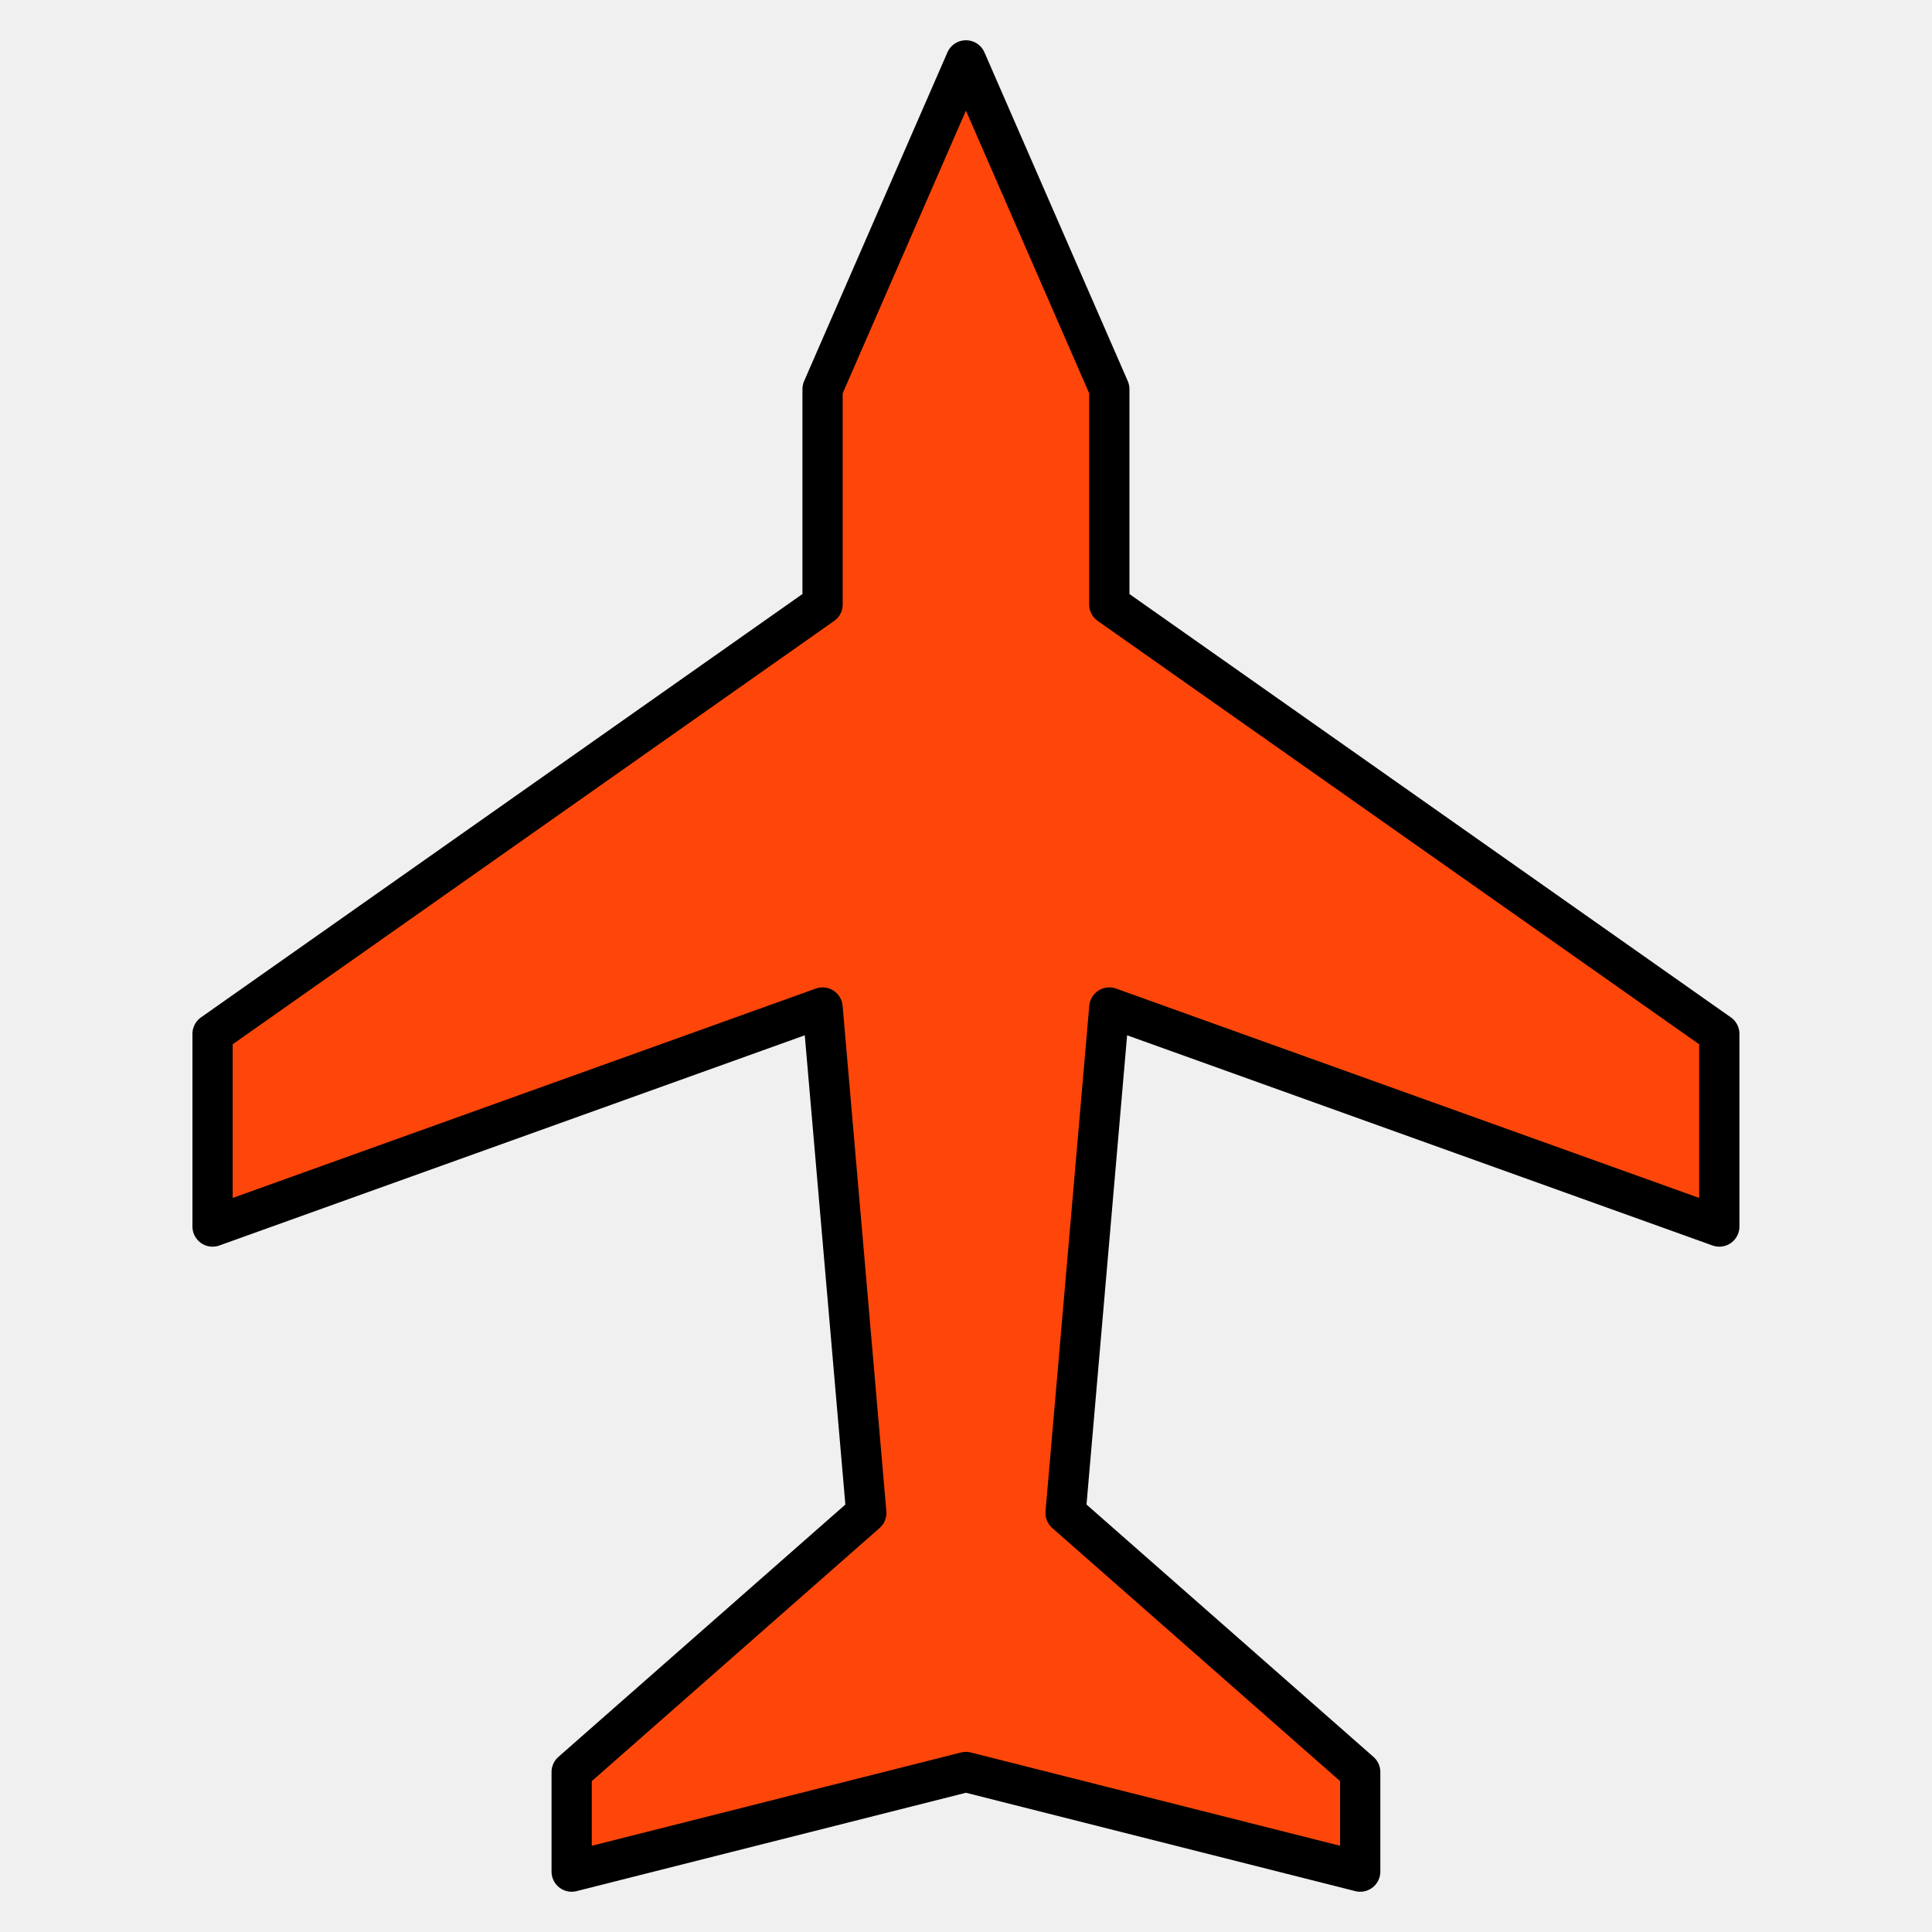
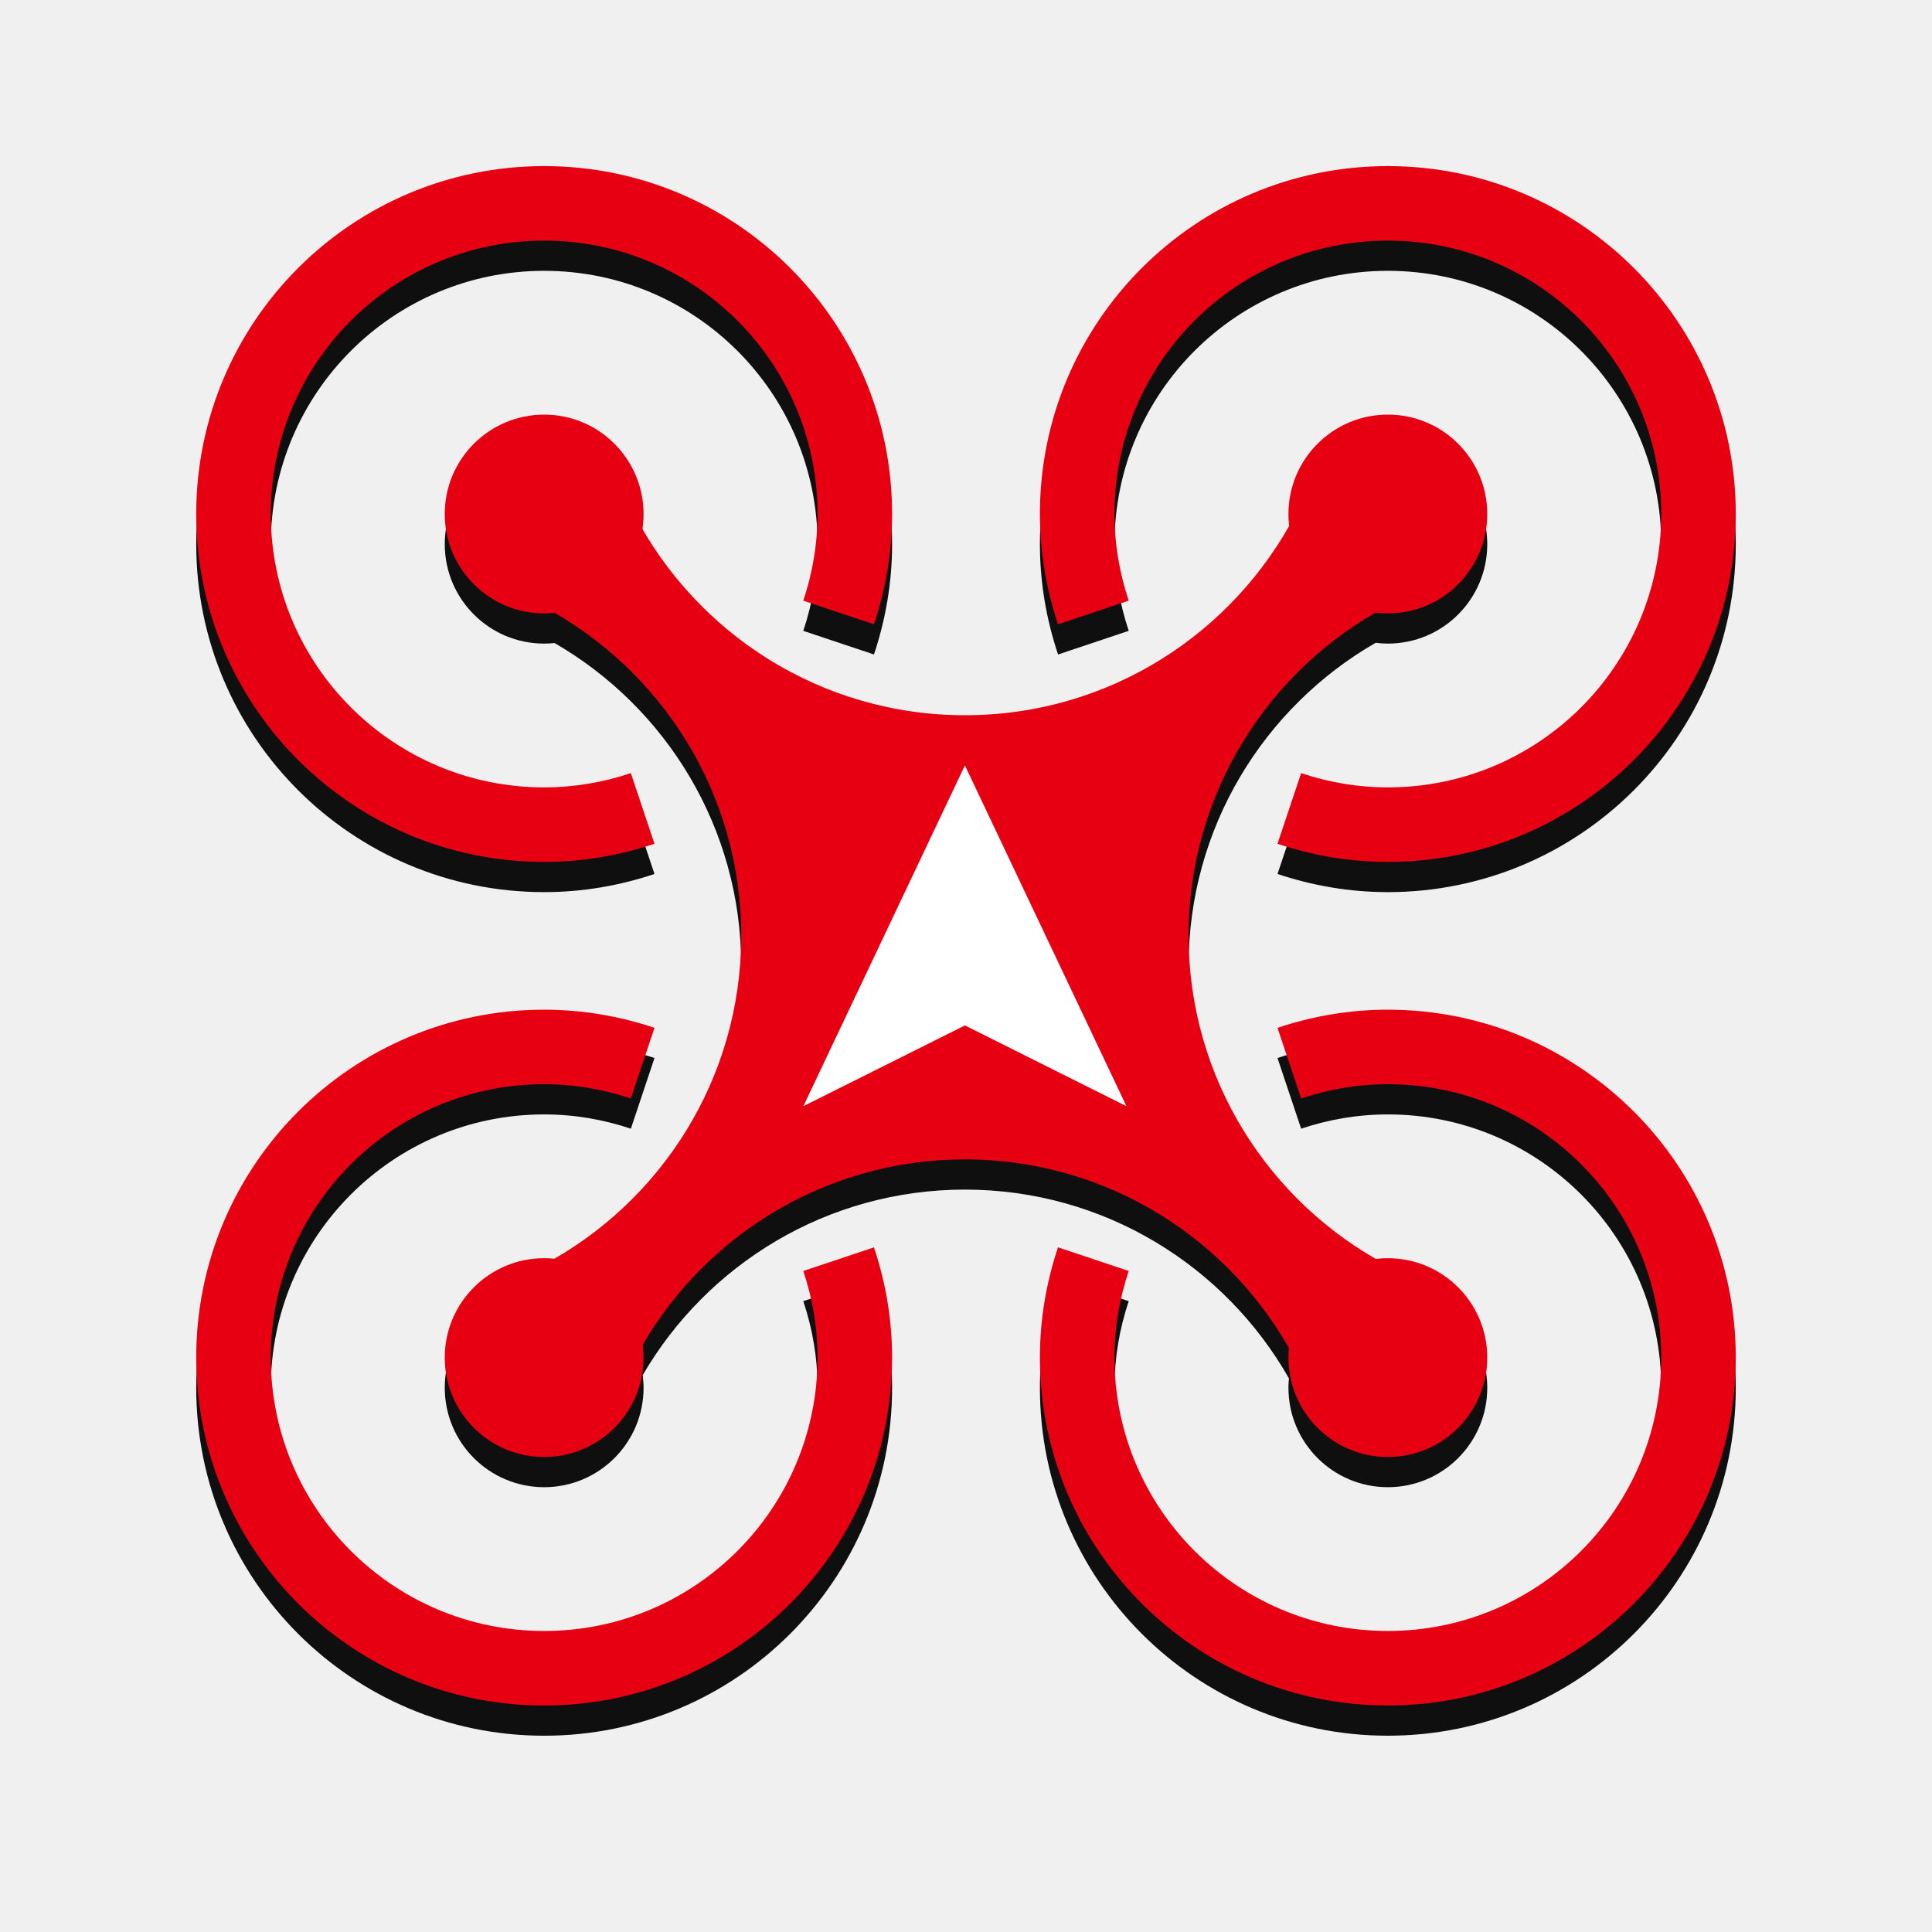
- <svg xmlns="http://www.w3.org/2000/svg" version="1.1" id="Layer_1" x="0px" y="0px" viewBox="253 705 288 288" enable-background="new 253 705 288 288" xml:space="preserve">
-   <polyline fill="#FF460A" stroke="#000000" stroke-width="6" stroke-linecap="round" stroke-linejoin="round" points="  396.982,969.152 338.217,983.998 338.217,969.152 382.136,930.53 375.619,855.19 284.687,887.839 284.687,859.113 375.619,795.107   375.619,763.004 396.982,714.002 396.999,714.002 418.363,763.004 418.363,795.107 509.294,859.113 509.294,887.839 418.363,855.19   411.845,930.53 455.764,969.152 455.764,983.998 396.999,969.152 " />
+ <svg xmlns="http://www.w3.org/2000/svg" version="1.1" id="图层_1" x="0px" y="0px" width="256px" height="256px" viewBox="0 0 256 256" enable-background="new 0 0 256 256" xml:space="preserve">
+   <g>
+     <path fill="#0F0F0F" d="M170.789,182.636c-0.039,0.413-0.063,0.83-0.063,1.253c0,7.274,5.897,13.172,13.172,13.172   s13.172-5.897,13.172-13.172s-5.897-13.173-13.172-13.173c-0.539,0-1.067,0.042-1.59,0.105   c-14.824-8.523-24.814-24.504-24.814-42.832c0-18.317,9.979-34.289,24.79-42.817c0.53,0.065,1.066,0.109,1.614,0.109   c7.274,0,13.172-5.898,13.172-13.172c0-7.273-5.897-13.172-13.172-13.172s-13.172,5.898-13.172,13.172   c0,0.532,0.041,1.053,0.102,1.569c-8.485,14.973-24.532,25.094-42.974,25.094c-18.274,0-34.199-9.946-42.74-24.7   c0.096-0.643,0.162-1.294,0.162-1.963c0-7.273-5.898-13.172-13.172-13.172c-7.273,0-13.172,5.898-13.172,13.172   c0,7.274,5.898,13.172,13.172,13.172c0.467,0,0.928-0.026,1.382-0.073c14.777,8.535,24.731,24.489,24.731,42.781   c0,18.302-9.963,34.262-24.752,42.797c-0.447-0.046-0.901-0.07-1.36-0.07c-7.273,0-13.172,5.898-13.172,13.173   s5.898,13.172,13.172,13.172c7.274,0,13.172-5.897,13.172-13.172c0-0.568-0.048-1.124-0.118-1.673   c8.557-14.698,24.463-24.588,42.695-24.588C146.261,157.628,162.293,167.707,170.789,182.636z" />
+     <path fill="#0F0F0F" d="M72.105,118.211c5.115,0,10.021-0.868,14.618-2.405l-3.132-9.364c-3.613,1.209-7.465,1.891-11.485,1.891   c-20.009,0-36.224-16.218-36.224-36.224c0-20.005,16.215-36.223,36.224-36.223c20.002,0,36.223,16.218,36.223,36.223   c0,4.019-0.682,7.871-1.889,11.482l9.364,3.132c1.538-4.597,2.404-9.5,2.404-14.615c0-25.459-20.646-46.1-46.102-46.1   C46.643,26.009,26,46.649,26,72.109C26,97.572,46.643,118.211,72.105,118.211z" />
+     <path fill="#0F0F0F" d="M149.563,83.59c-1.206-3.612-1.888-7.462-1.888-11.481c0-20.005,16.214-36.223,36.223-36.223   c20.003,0,36.224,16.218,36.224,36.223c0,20.006-16.221,36.224-36.224,36.224c-4.02,0-7.876-0.682-11.489-1.891l-3.133,9.364   c4.602,1.537,9.506,2.405,14.622,2.405c25.457,0,46.103-20.639,46.103-46.103c0-25.459-20.646-46.1-46.103-46.1   c-25.463,0-46.105,20.641-46.105,46.1c0,5.113,0.868,10.018,2.405,14.615L149.563,83.59z" />
+     <path fill="#0F0F0F" d="M183.897,137.788c-5.116,0-10.023,0.868-14.622,2.405l3.133,9.363c3.613-1.209,7.47-1.891,11.489-1.891   c20.003,0,36.224,16.217,36.224,36.223s-16.221,36.224-36.224,36.224c-20.009,0-36.223-16.218-36.223-36.224   c0-4.017,0.679-7.869,1.888-11.477l-9.368-3.133c-1.537,4.596-2.402,9.496-2.402,14.609c0,25.463,20.643,46.103,46.105,46.103   c25.457,0,46.103-20.64,46.103-46.103C230,158.429,209.354,137.788,183.897,137.788z" />
+     <path fill="#0F0F0F" d="M106.441,172.412c1.207,3.607,1.887,7.46,1.887,11.477c0,20.006-16.221,36.224-36.223,36.224   c-20.009,0-36.224-16.218-36.224-36.224s16.215-36.223,36.224-36.223c4.02,0,7.874,0.682,11.487,1.891l3.132-9.363   c-4.599-1.539-9.504-2.405-14.619-2.405C46.643,137.788,26,158.429,26,183.889c0,25.463,20.643,46.103,46.105,46.103   c25.457,0,46.102-20.64,46.102-46.103c0-5.113-0.866-10.014-2.404-14.609L106.441,172.412z" />
+   </g>
+   <g>
+     <path fill="#E60012" d="M157.493,123.989c0-18.917,10.644-35.333,26.26-43.631c-0.411-6.541-5.557-11.743-12.072-12.248   c-8.232,15.83-24.749,26.661-43.827,26.661c-19.074,0-35.594-10.832-43.824-26.661c-6.516,0.505-11.664,5.707-12.074,12.248   c15.616,8.297,26.261,24.714,26.261,43.631c0,18.918-10.645,35.334-26.261,43.634c0.415,6.606,5.66,11.851,12.267,12.266   c8.298-15.616,24.714-26.261,43.631-26.261c18.918,0,35.331,10.645,43.628,26.261c6.612-0.415,11.854-5.659,12.271-12.269   C168.137,159.323,157.493,142.907,157.493,123.989z" />
+     <path fill="#E60012" d="M83.591,102.442c-3.613,1.209-7.465,1.891-11.485,1.891c-20.009,0-36.224-16.218-36.224-36.224   c0-20.005,16.215-36.223,36.224-36.223c20.002,0,36.223,16.218,36.223,36.223c0,4.019-0.682,7.871-1.889,11.482l9.364,3.132   c1.538-4.597,2.404-9.5,2.404-14.615c0-25.459-20.646-46.1-46.102-46.1C46.643,22.009,26,42.649,26,68.109   c0,25.463,20.643,46.103,46.105,46.103c5.115,0,10.021-0.868,14.618-2.405L83.591,102.442z" />
+     <path fill="#E60012" d="M183.897,22.009c-25.463,0-46.105,20.641-46.105,46.1c0,5.113,0.868,10.018,2.405,14.615l9.365-3.134   c-1.206-3.612-1.888-7.462-1.888-11.481c0-20.005,16.214-36.223,36.223-36.223c20.003,0,36.224,16.218,36.224,36.223   c0,20.006-16.221,36.224-36.224,36.224c-4.02,0-7.876-0.682-11.489-1.891l-3.133,9.364c4.602,1.537,9.506,2.405,14.622,2.405   c25.457,0,46.103-20.639,46.103-46.103C230,42.649,209.354,22.009,183.897,22.009z" />
+     <path fill="#E60012" d="M183.897,133.788c-5.116,0-10.023,0.868-14.622,2.405l3.133,9.363c3.613-1.209,7.47-1.891,11.489-1.891   c20.003,0,36.224,16.217,36.224,36.223s-16.221,36.224-36.224,36.224c-20.009,0-36.223-16.218-36.223-36.224   c0-4.017,0.679-7.869,1.888-11.477l-9.368-3.133c-1.537,4.596-2.402,9.496-2.402,14.609c0,25.463,20.643,46.103,46.105,46.103   c25.457,0,46.103-20.64,46.103-46.103C230,154.429,209.354,133.788,183.897,133.788z" />
+     <path fill="#E60012" d="M106.441,168.412c1.207,3.607,1.887,7.46,1.887,11.477c0,20.006-16.221,36.224-36.223,36.224   c-20.009,0-36.224-16.218-36.224-36.224s16.215-36.223,36.224-36.223c4.02,0,7.874,0.682,11.487,1.891l3.132-9.363   c-4.599-1.539-9.504-2.405-14.619-2.405C46.643,133.788,26,154.429,26,179.889c0,25.463,20.643,46.103,46.105,46.103   c25.457,0,46.102-20.64,46.102-46.103c0-5.113-0.866-10.014-2.404-14.609L106.441,168.412z" />
+     <circle fill="#E60012" cx="72.104" cy="68.109" r="13.172" />
+     <circle fill="#E60012" cx="183.897" cy="68.109" r="13.172" />
+     <circle fill="#E60012" cx="72.104" cy="179.889" r="13.172" />
+     <circle fill="#E60012" cx="183.897" cy="179.889" r="13.172" />
+     <polygon fill="#FFFFFF" points="127.854,101.422 106.449,146.575 127.854,135.873 149.26,146.575  " />
+   </g>
</svg>
